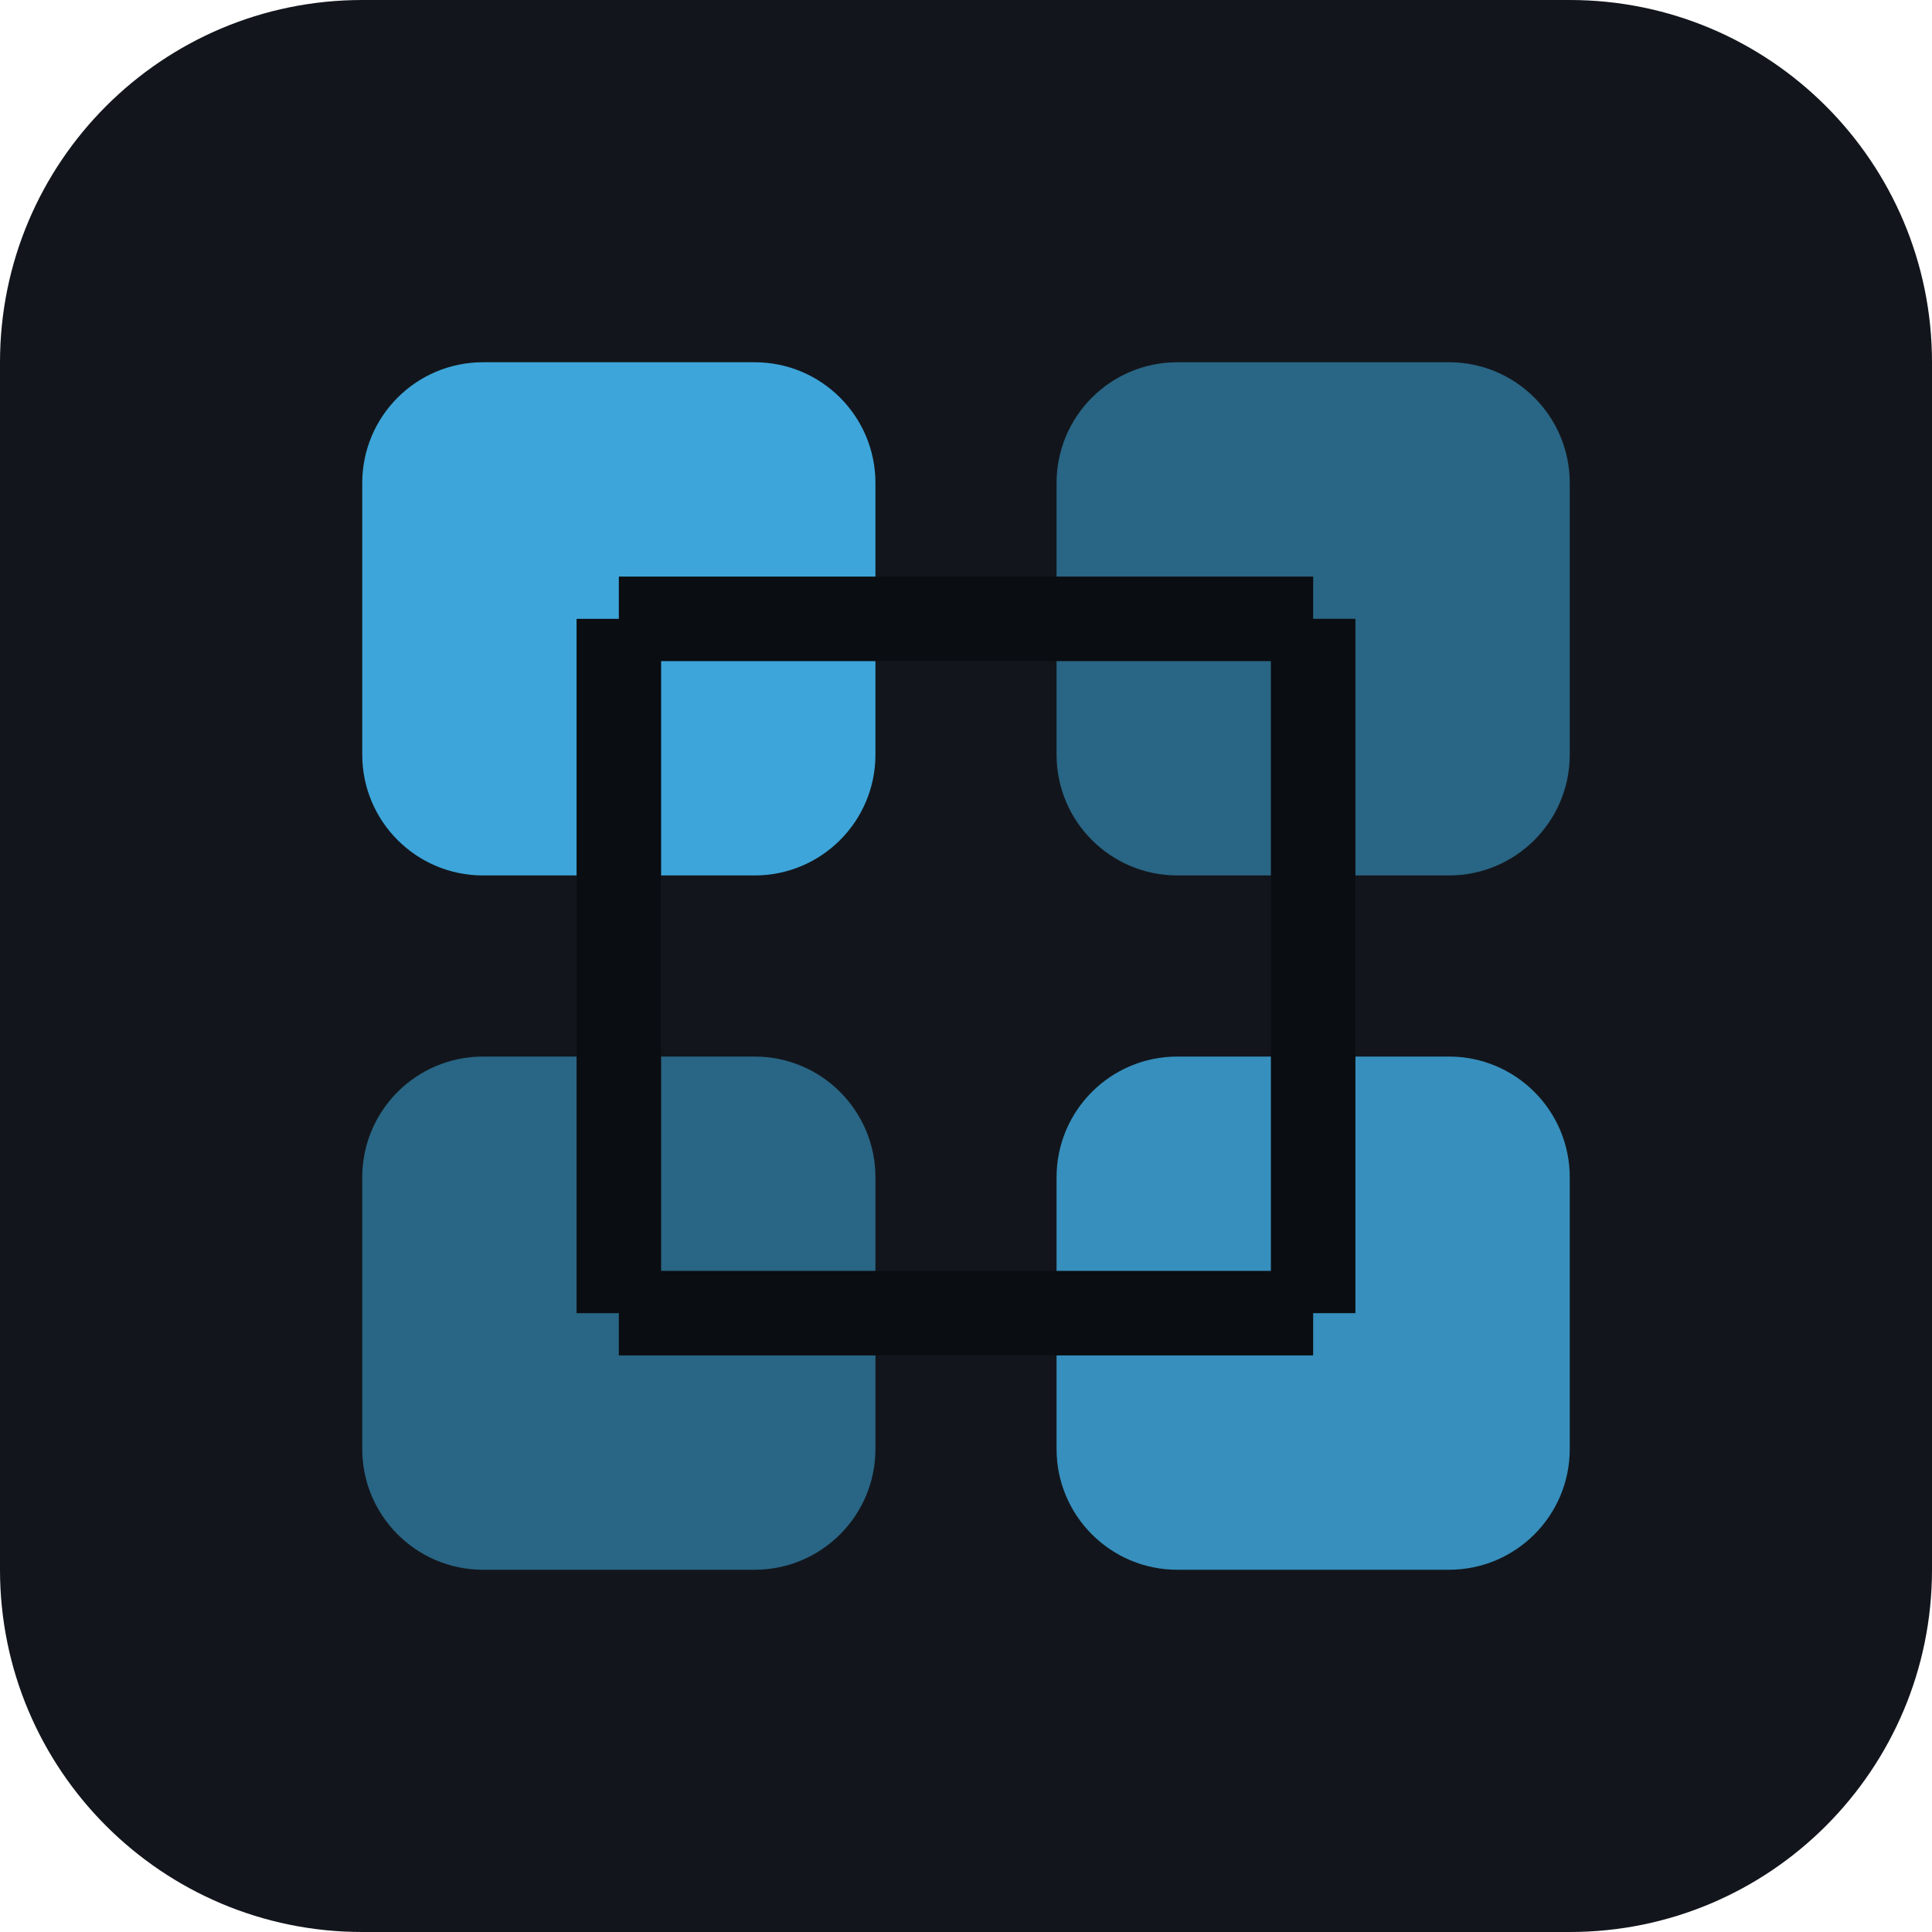
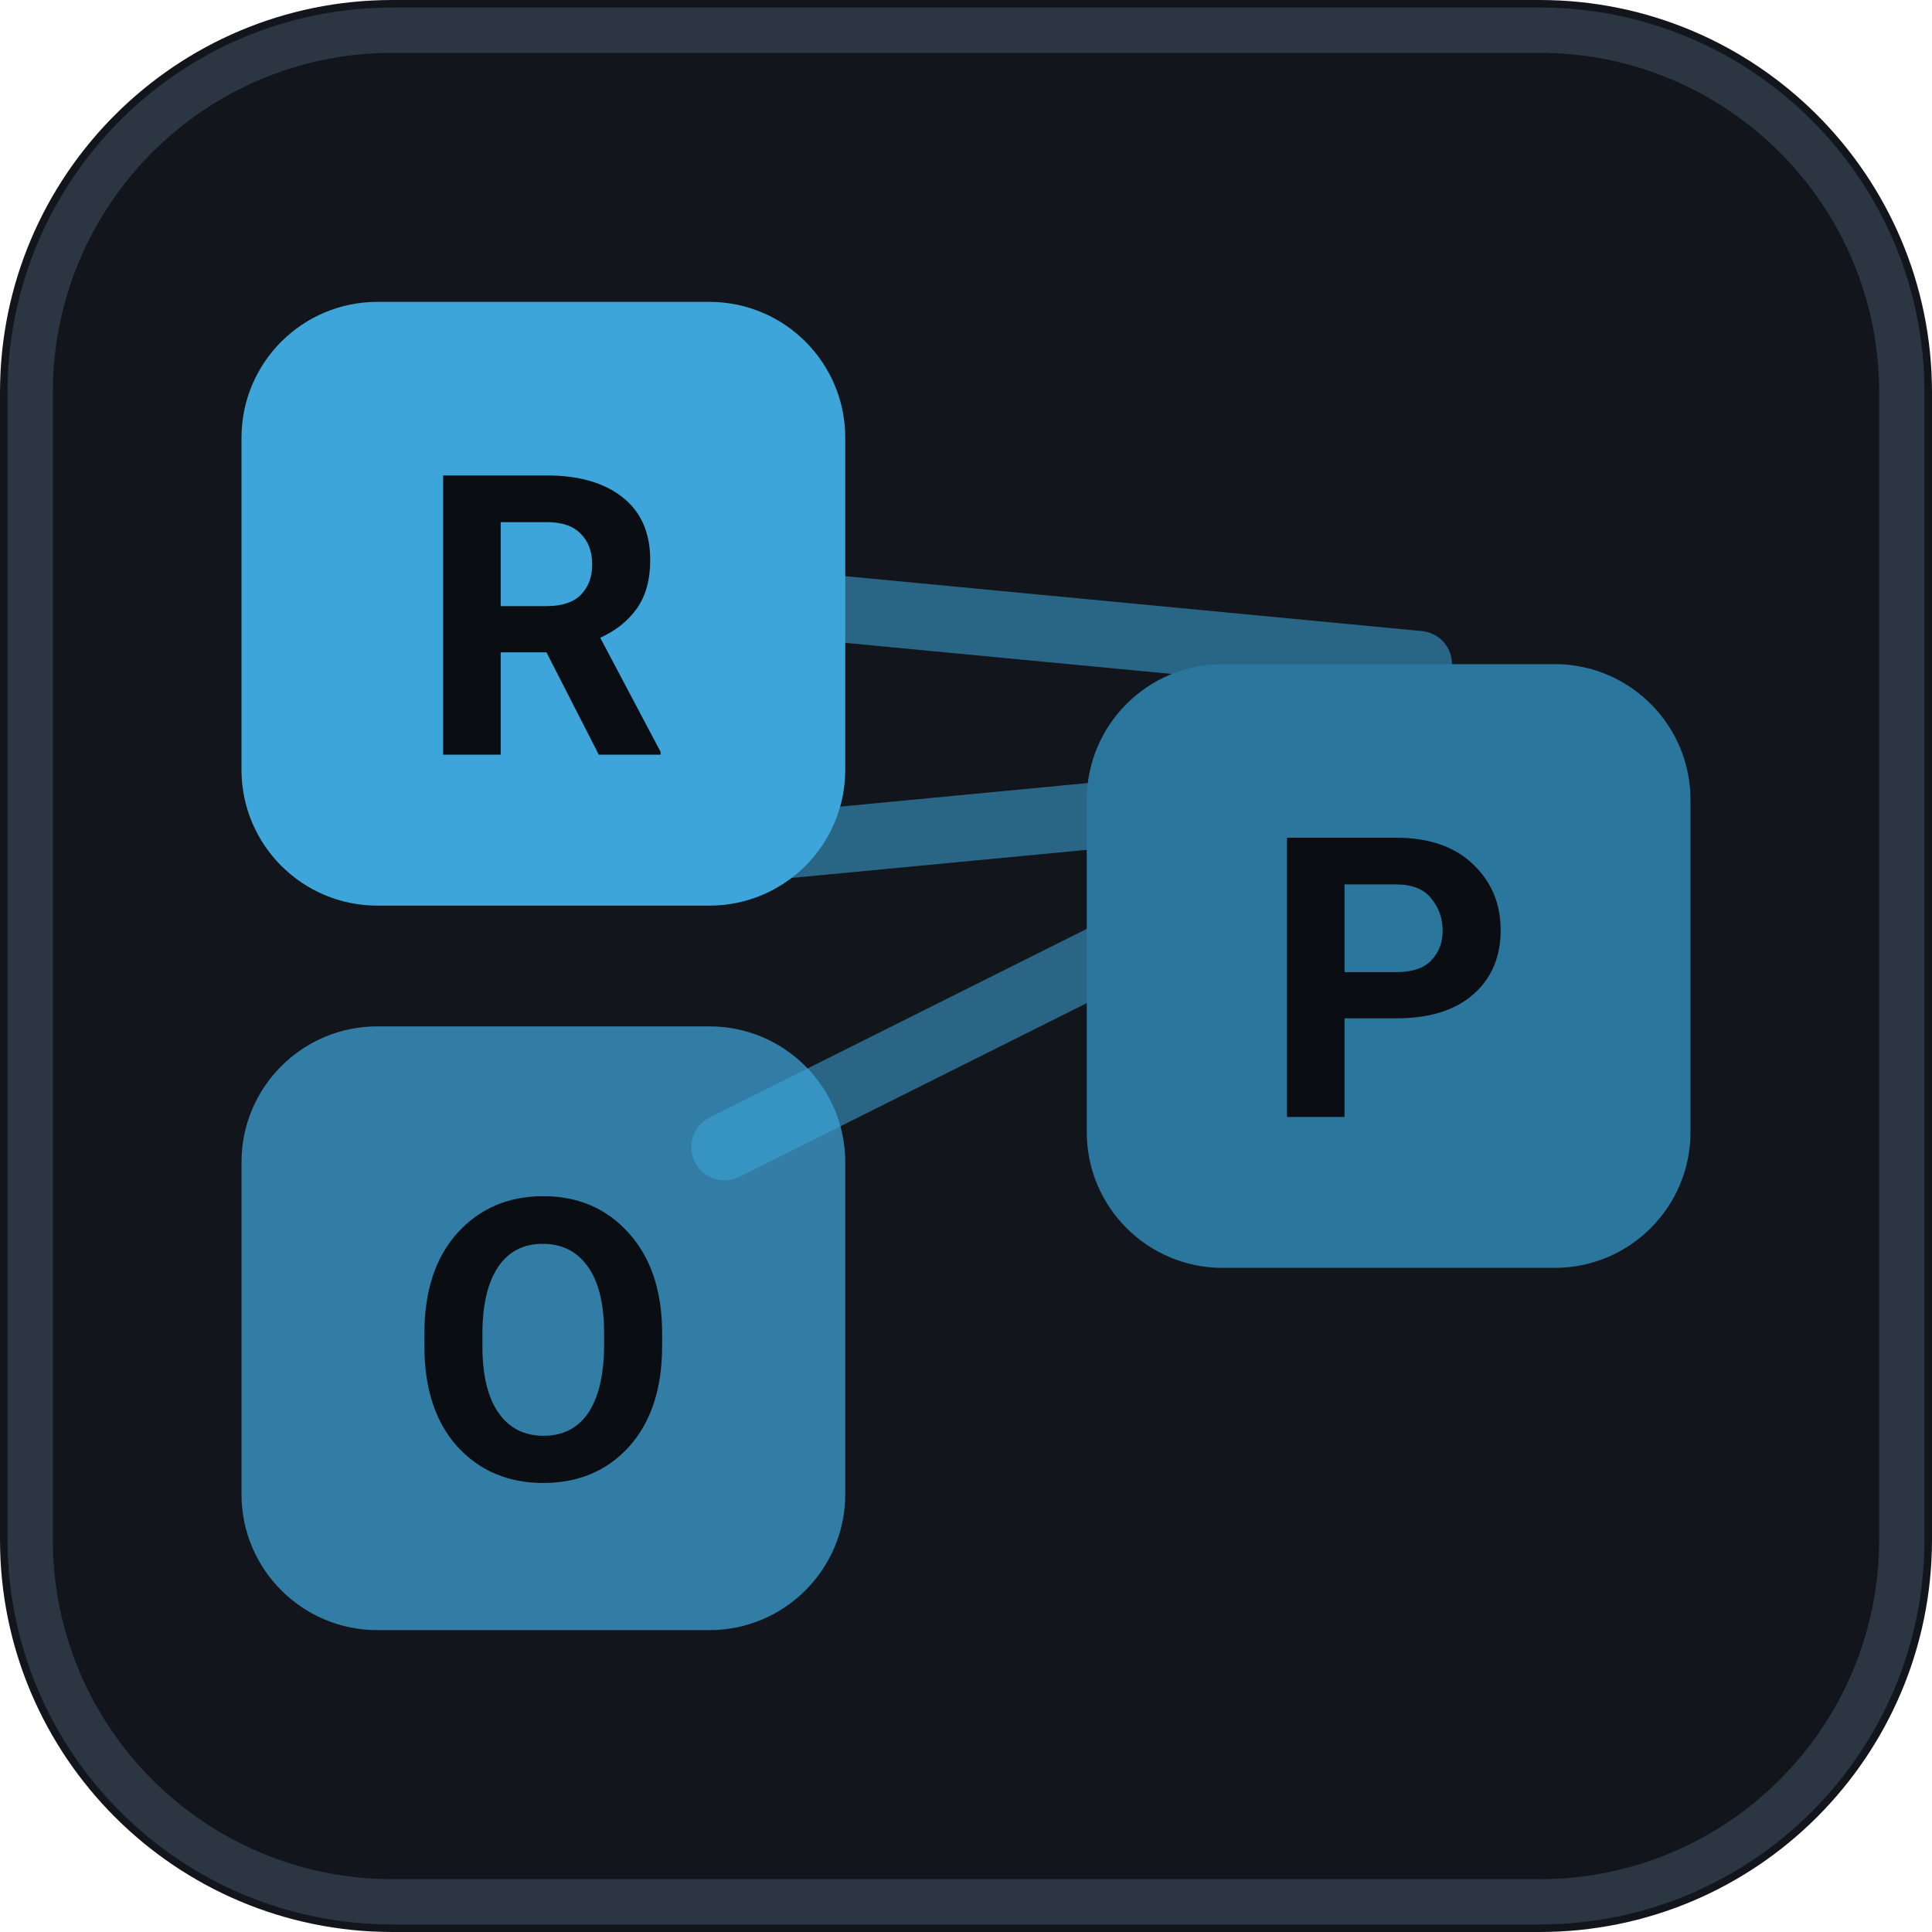
- <svg xmlns="http://www.w3.org/2000/svg" viewBox="0 0 32 32">
-   <rect width="32" height="32" rx="6" fill="#12161c" />
-   <rect x="6" y="6" width="8.5" height="8.5" rx="2" fill="#3da5d9" />
-   <rect x="17.5" y="6" width="8.5" height="8.5" rx="2" fill="#3da5d9" opacity="0.55" />
-   <rect x="6" y="17.5" width="8.5" height="8.5" rx="2" fill="#3da5d9" opacity="0.55" />
-   <rect x="17.5" y="17.5" width="8.5" height="8.5" rx="2" fill="#3da5d9" opacity="0.85" />
-   <path d="M10.25 10.25h11.5M10.25 21.75h11.5M10.25 10.25v11.5M21.75 10.25v11.5" stroke="#0a0d11" stroke-width="1.4" />
+ <svg xmlns="http://www.w3.org/2000/svg" viewBox="0 0 64 64" width="64" height="64">
+   <rect width="64" height="64" rx="13" fill="#12161c" />
+   <rect x="1" y="1" width="62" height="62" rx="12" fill="none" stroke="#2c3642" stroke-width="1.5" />
+   <path d="M26 20 L47 22 M26 28 L47 26 M24 38 L46 27" stroke="#3da5d9" stroke-width="2.2" stroke-linecap="round" fill="none" opacity="0.55" />
+   <rect x="8" y="10" width="20" height="20" rx="4.5" fill="#3da5d9" />
+   <text x="18" y="25" text-anchor="middle" font-family="system-ui, -apple-system, 'Segoe UI', Roboto, sans-serif" font-size="13" font-weight="700" fill="#0a0d11">R</text>
+   <rect x="8" y="34" width="20" height="20" rx="4.5" fill="#3da5d9" opacity="0.72" />
+   <text x="18" y="49" text-anchor="middle" font-family="system-ui, -apple-system, 'Segoe UI', Roboto, sans-serif" font-size="13" font-weight="700" fill="#0a0d11">O</text>
+   <rect x="36" y="22" width="20" height="20" rx="4.5" fill="#2a769d" />
+   <text x="46" y="37" text-anchor="middle" font-family="system-ui, -apple-system, 'Segoe UI', Roboto, sans-serif" font-size="13" font-weight="700" fill="#0a0d11">P</text>
</svg>
